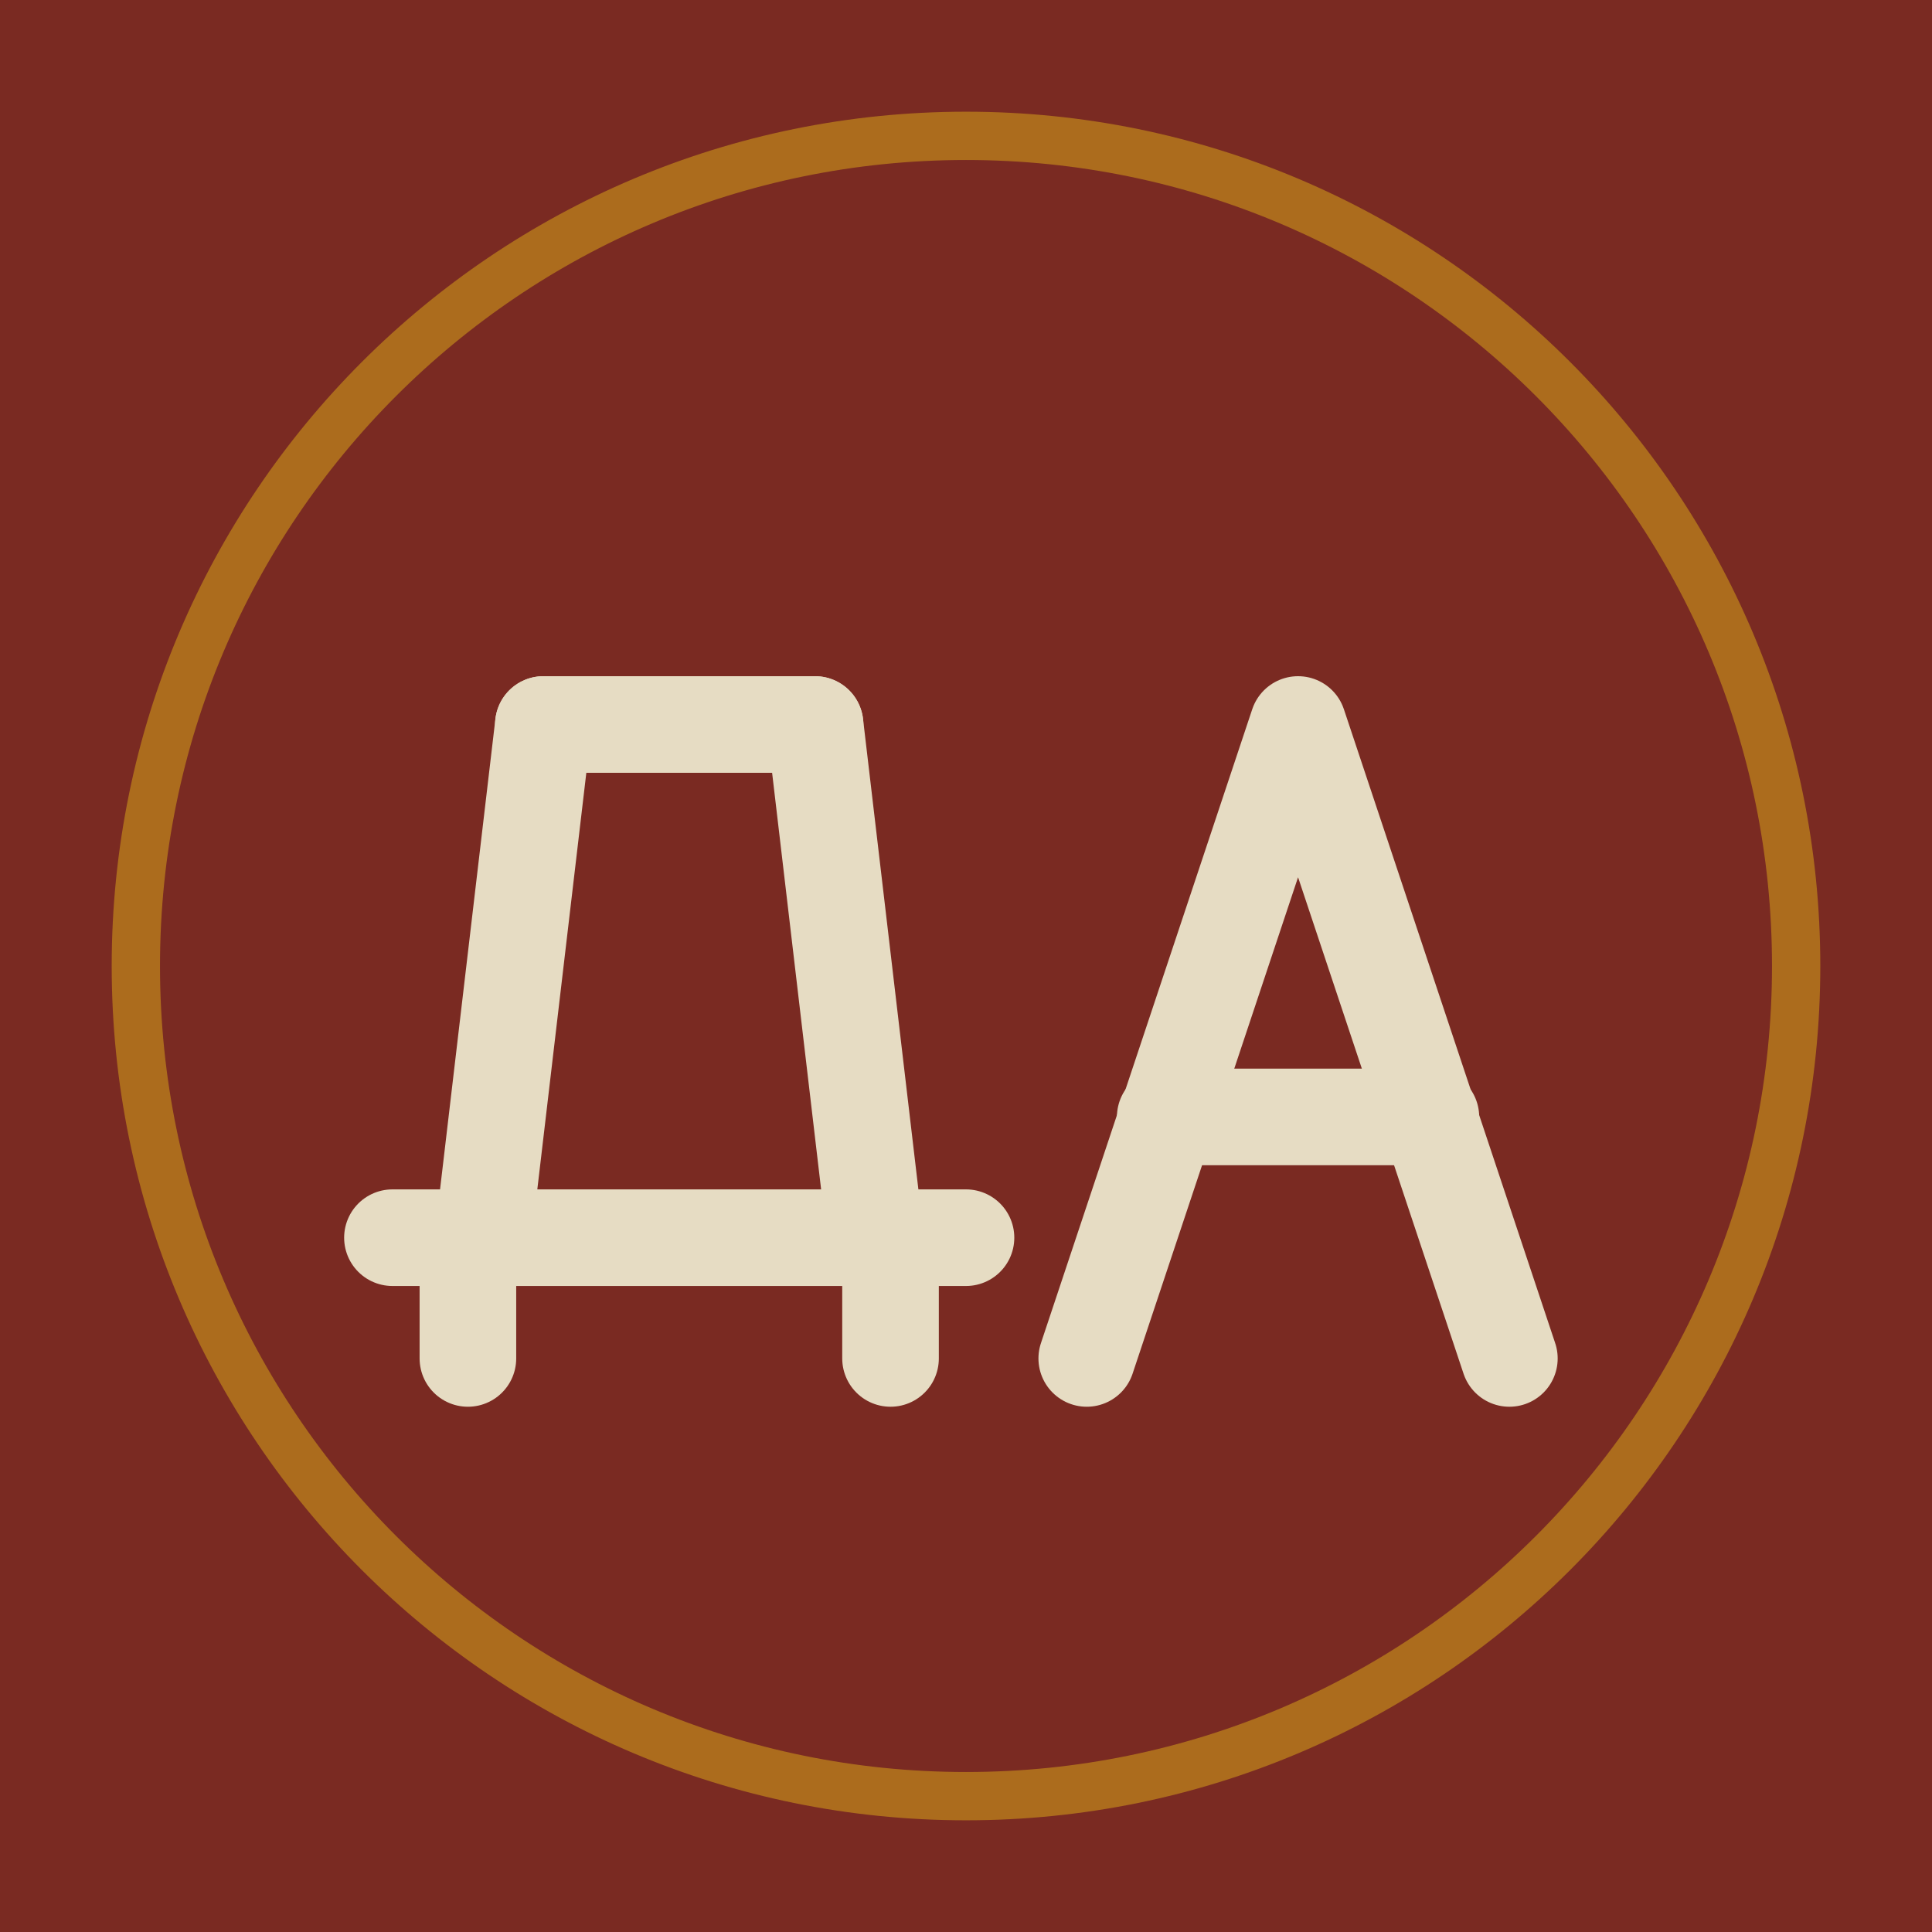
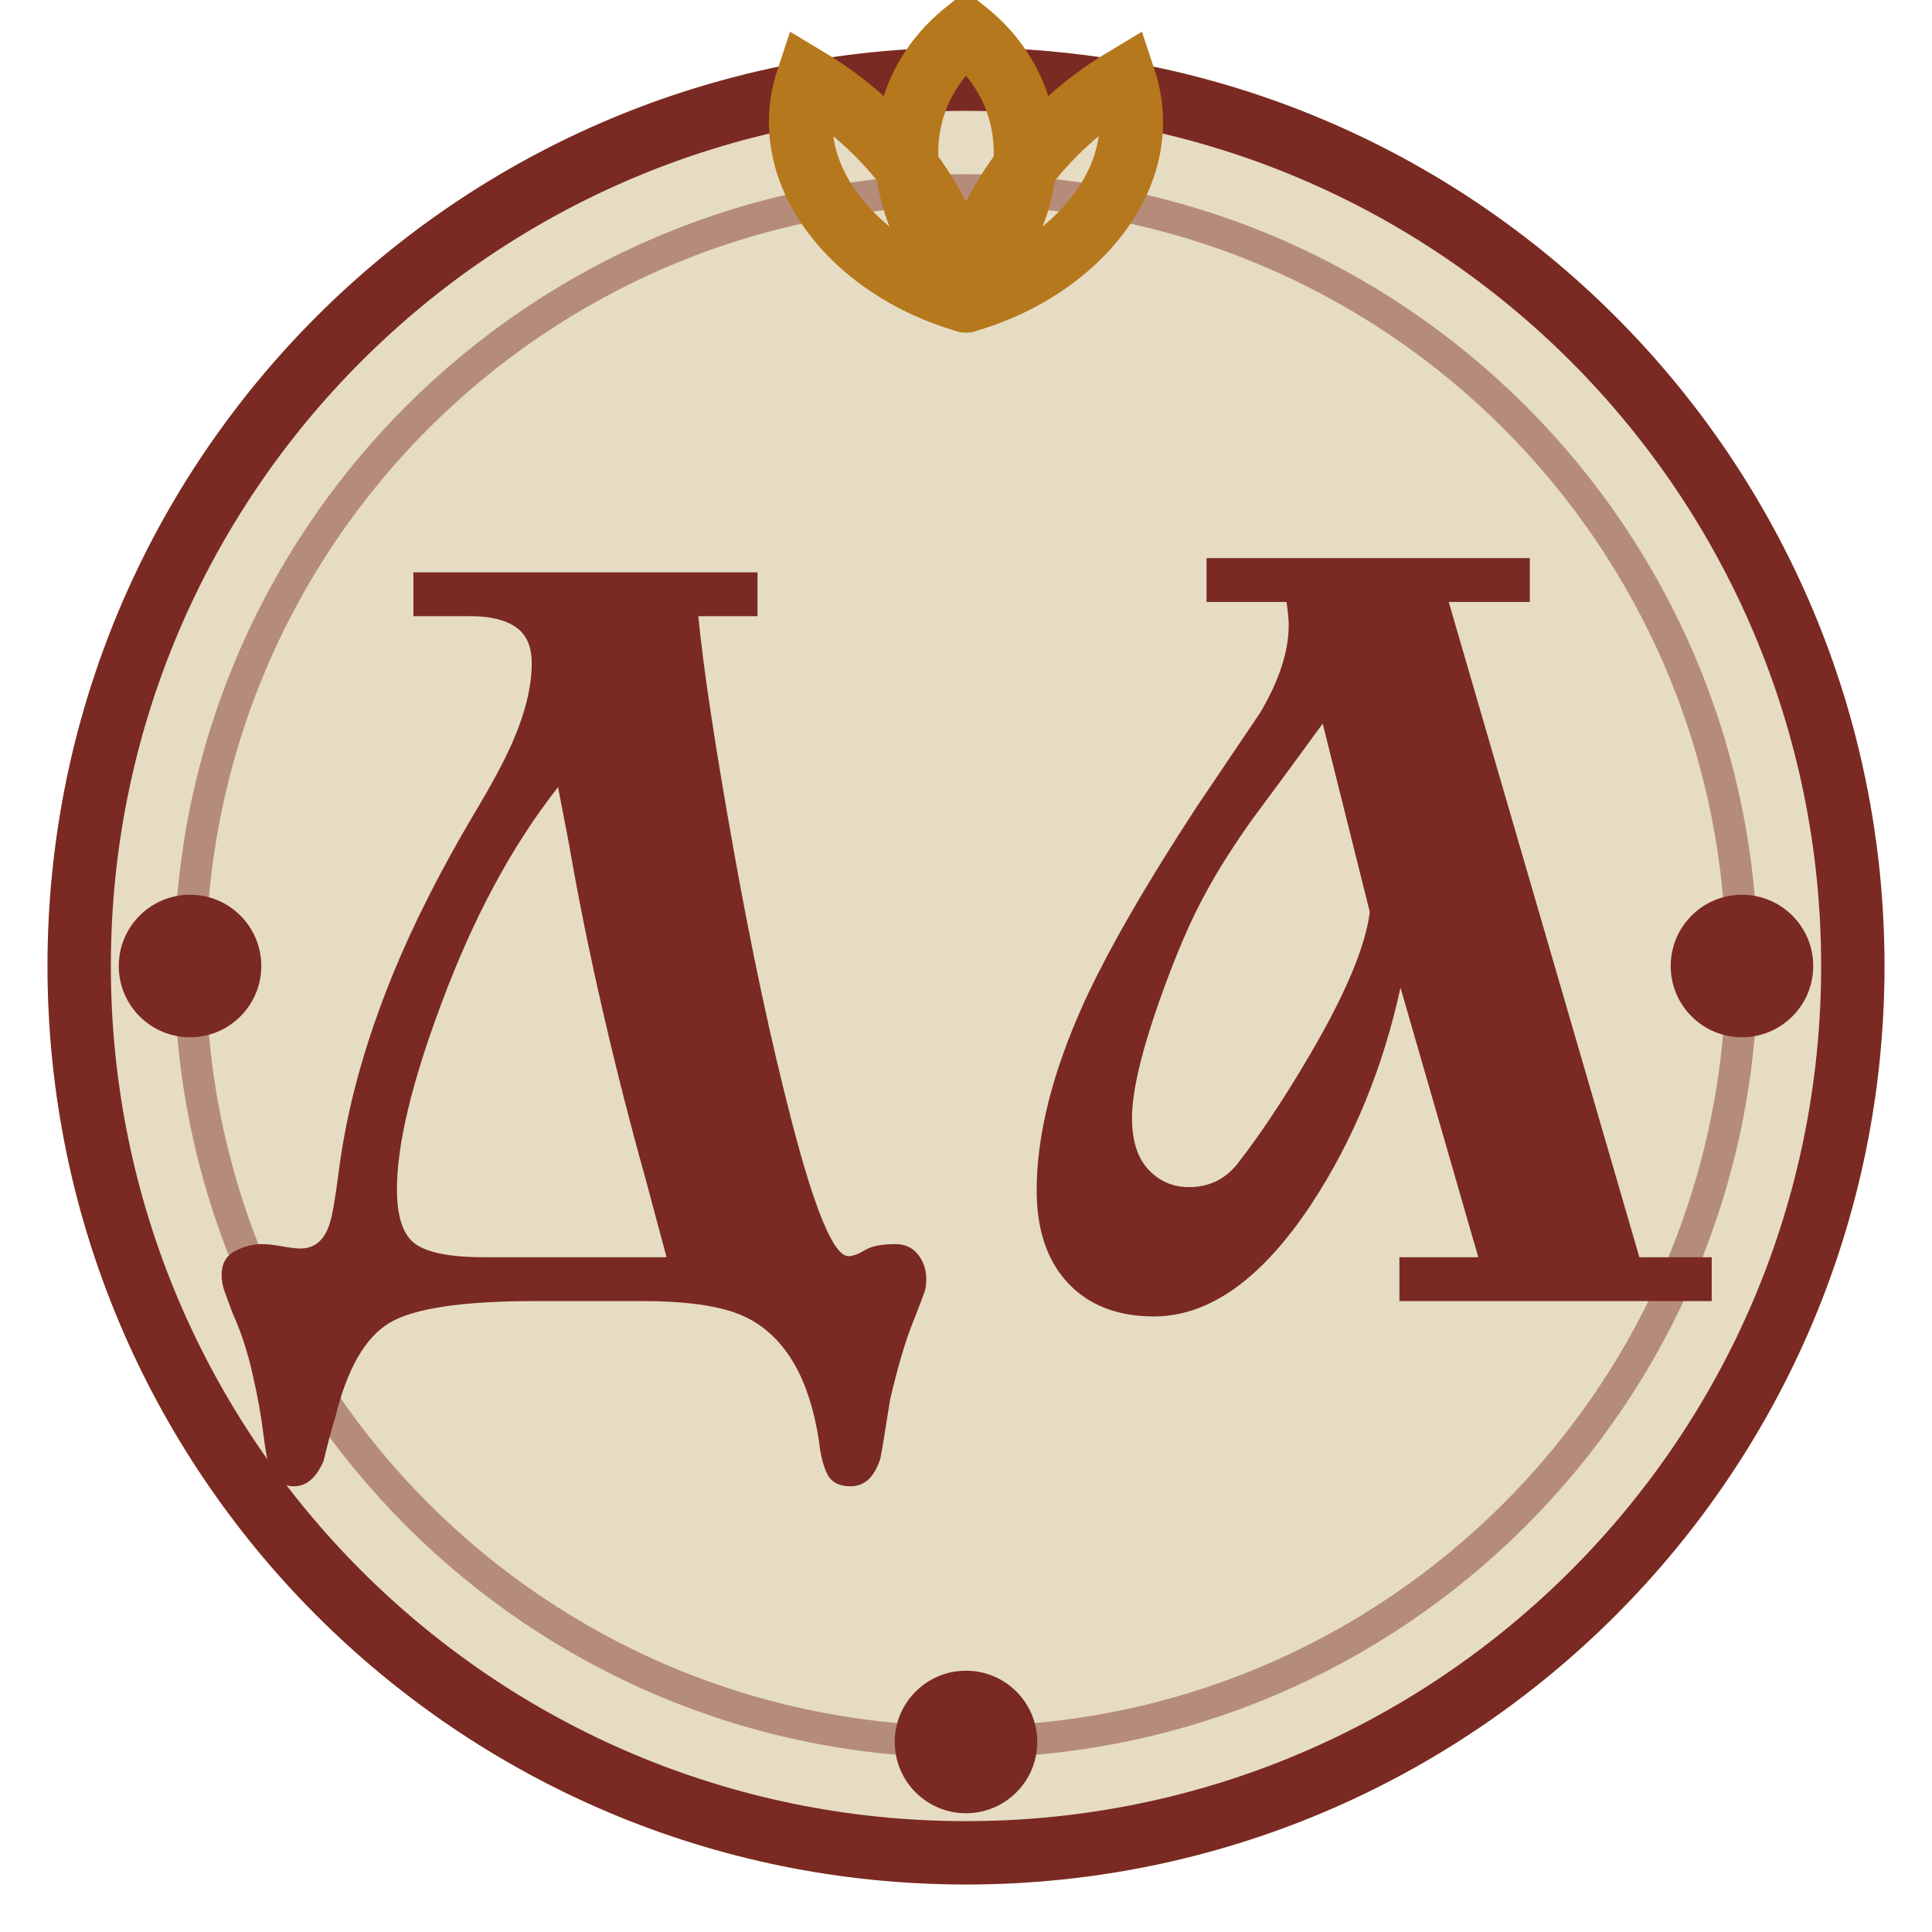
- <svg xmlns="http://www.w3.org/2000/svg" viewBox="0 0 64 64" width="64" height="64" role="img" aria-label="ДА monogram">
-   <rect width="64" height="64" fill="#7A2A22" />
-   <circle cx="32" cy="32" r="27.5" fill="none" stroke="#B5781C" stroke-width="1.6" opacity=".85" />
-   <g fill="none" stroke="#E6DCC3" stroke-width="3.2" stroke-linecap="round" stroke-linejoin="round">
-     <path d="M18 24 H27" />
-     <path d="M18 24 L16 41" />
-     <path d="M27 24 L29 41" />
-     <path d="M13 41 H32" />
-     <path d="M15.5 41 V45" />
-     <path d="M29.5 41 V45" />
-     <path d="M36 45 L43 24 L50 45" />
-     <path d="M38.6 37 H47.4" />
+ <svg xmlns="http://www.w3.org/2000/svg" viewBox="0 0 122 122" width="122" height="122" role="img" aria-label="ДА monogram">
+   <circle cx="61" cy="61" r="58" fill="#E6DCC3" />
+   <g fill="none" stroke="#7A2A22" stroke-width="4">
+     <circle cx="61" cy="61" r="56" />
+     <circle cx="61" cy="61" r="49" stroke-width="2" opacity=".45" />
+   </g>
+   <g fill="none" stroke="#B5781C" stroke-width="4" stroke-linecap="round">
+     <path d="M61 18 C56 13 56 6 61 2 C66 6 66 13 61 18Z" />
+     <path d="M61 19 C54 17 49 11 51 5 C56 8 60 13 61 19" />
+     <path d="M61 19 C68 17 73 11 71 5 C66 8 62 13 61 19" />
+   </g>
+   <g fill="#7A2A22">
+     <circle cx="12" cy="61" r="4.5" />
+     <circle cx="110" cy="61" r="4.5" />
+     <circle cx="61" cy="110" r="4.5" />
+   </g>
+   <g fill="#7A2A22">
+     <g transform="translate(13.51 82.16) scale(0.0692 -0.0692)">
+       <path d="M496 665V625H442Q449 553 474.0 413.0Q499 273 527 165Q559 41 579 41Q585 41 594.0 46.5Q603 52 622 52Q635 52 642.5 42.5Q650 33 650 20Q650 13 648.5 8.5Q647 4 637.0 -21.5Q627 -47 617 -90Q609 -141 608 -144Q600 -169 581 -169Q565 -169 559.5 -157.5Q554 -146 552 -127Q539 -43 488 -16Q458 0 391 0H293Q193 0 160.0 -20.0Q127 -40 111 -105Q105 -125 100 -146Q90 -169 73 -169Q58 -169 51 -152Q48 -145 45.0 -120.5Q42 -96 35.0 -65.5Q28 -35 17 -11Q13 0 10.0 8.0Q7 16 7 24Q7 39 19.0 45.5Q31 52 44 52Q51 52 62.0 50.0Q73 48 79 48Q99 48 106 72Q109 81 114 119Q125 205 164 300Q192 368 237 444Q261 484 272 509Q290 550 290 582Q290 605 275.5 615.0Q261 625 234 625H182V665ZM247 40H413L394 111Q373 186 355.0 264.0Q337 342 324 417L314 469Q251 389 207 270Q167 163 167 102Q167 64 184.0 52.0Q201 40 247 40Z" />
+     </g>
+     <g transform="translate(63.11 82.16) scale(0.0692 -0.0692)">
+       <path d="M262 638H189V678H484V638H410L584 40H650V0H365V40H437L366 286Q342 176 285 89Q217 -14 141 -14Q95 -14 67 12Q34 43 34 101Q34 177 77 272Q110 344 180 451Q209 494 238 537Q264 581 264 617Q264 624 262 638ZM121 167Q121 136 136.0 120.0Q151 104 173 104Q200 104 217 125Q249 166 284 226Q332 308 338 355L295 527Q263 483 231 440Q204 402 188 372Q168 336 146 274Q121 203 121 167Z" />
+     </g>
  </g>
</svg>
